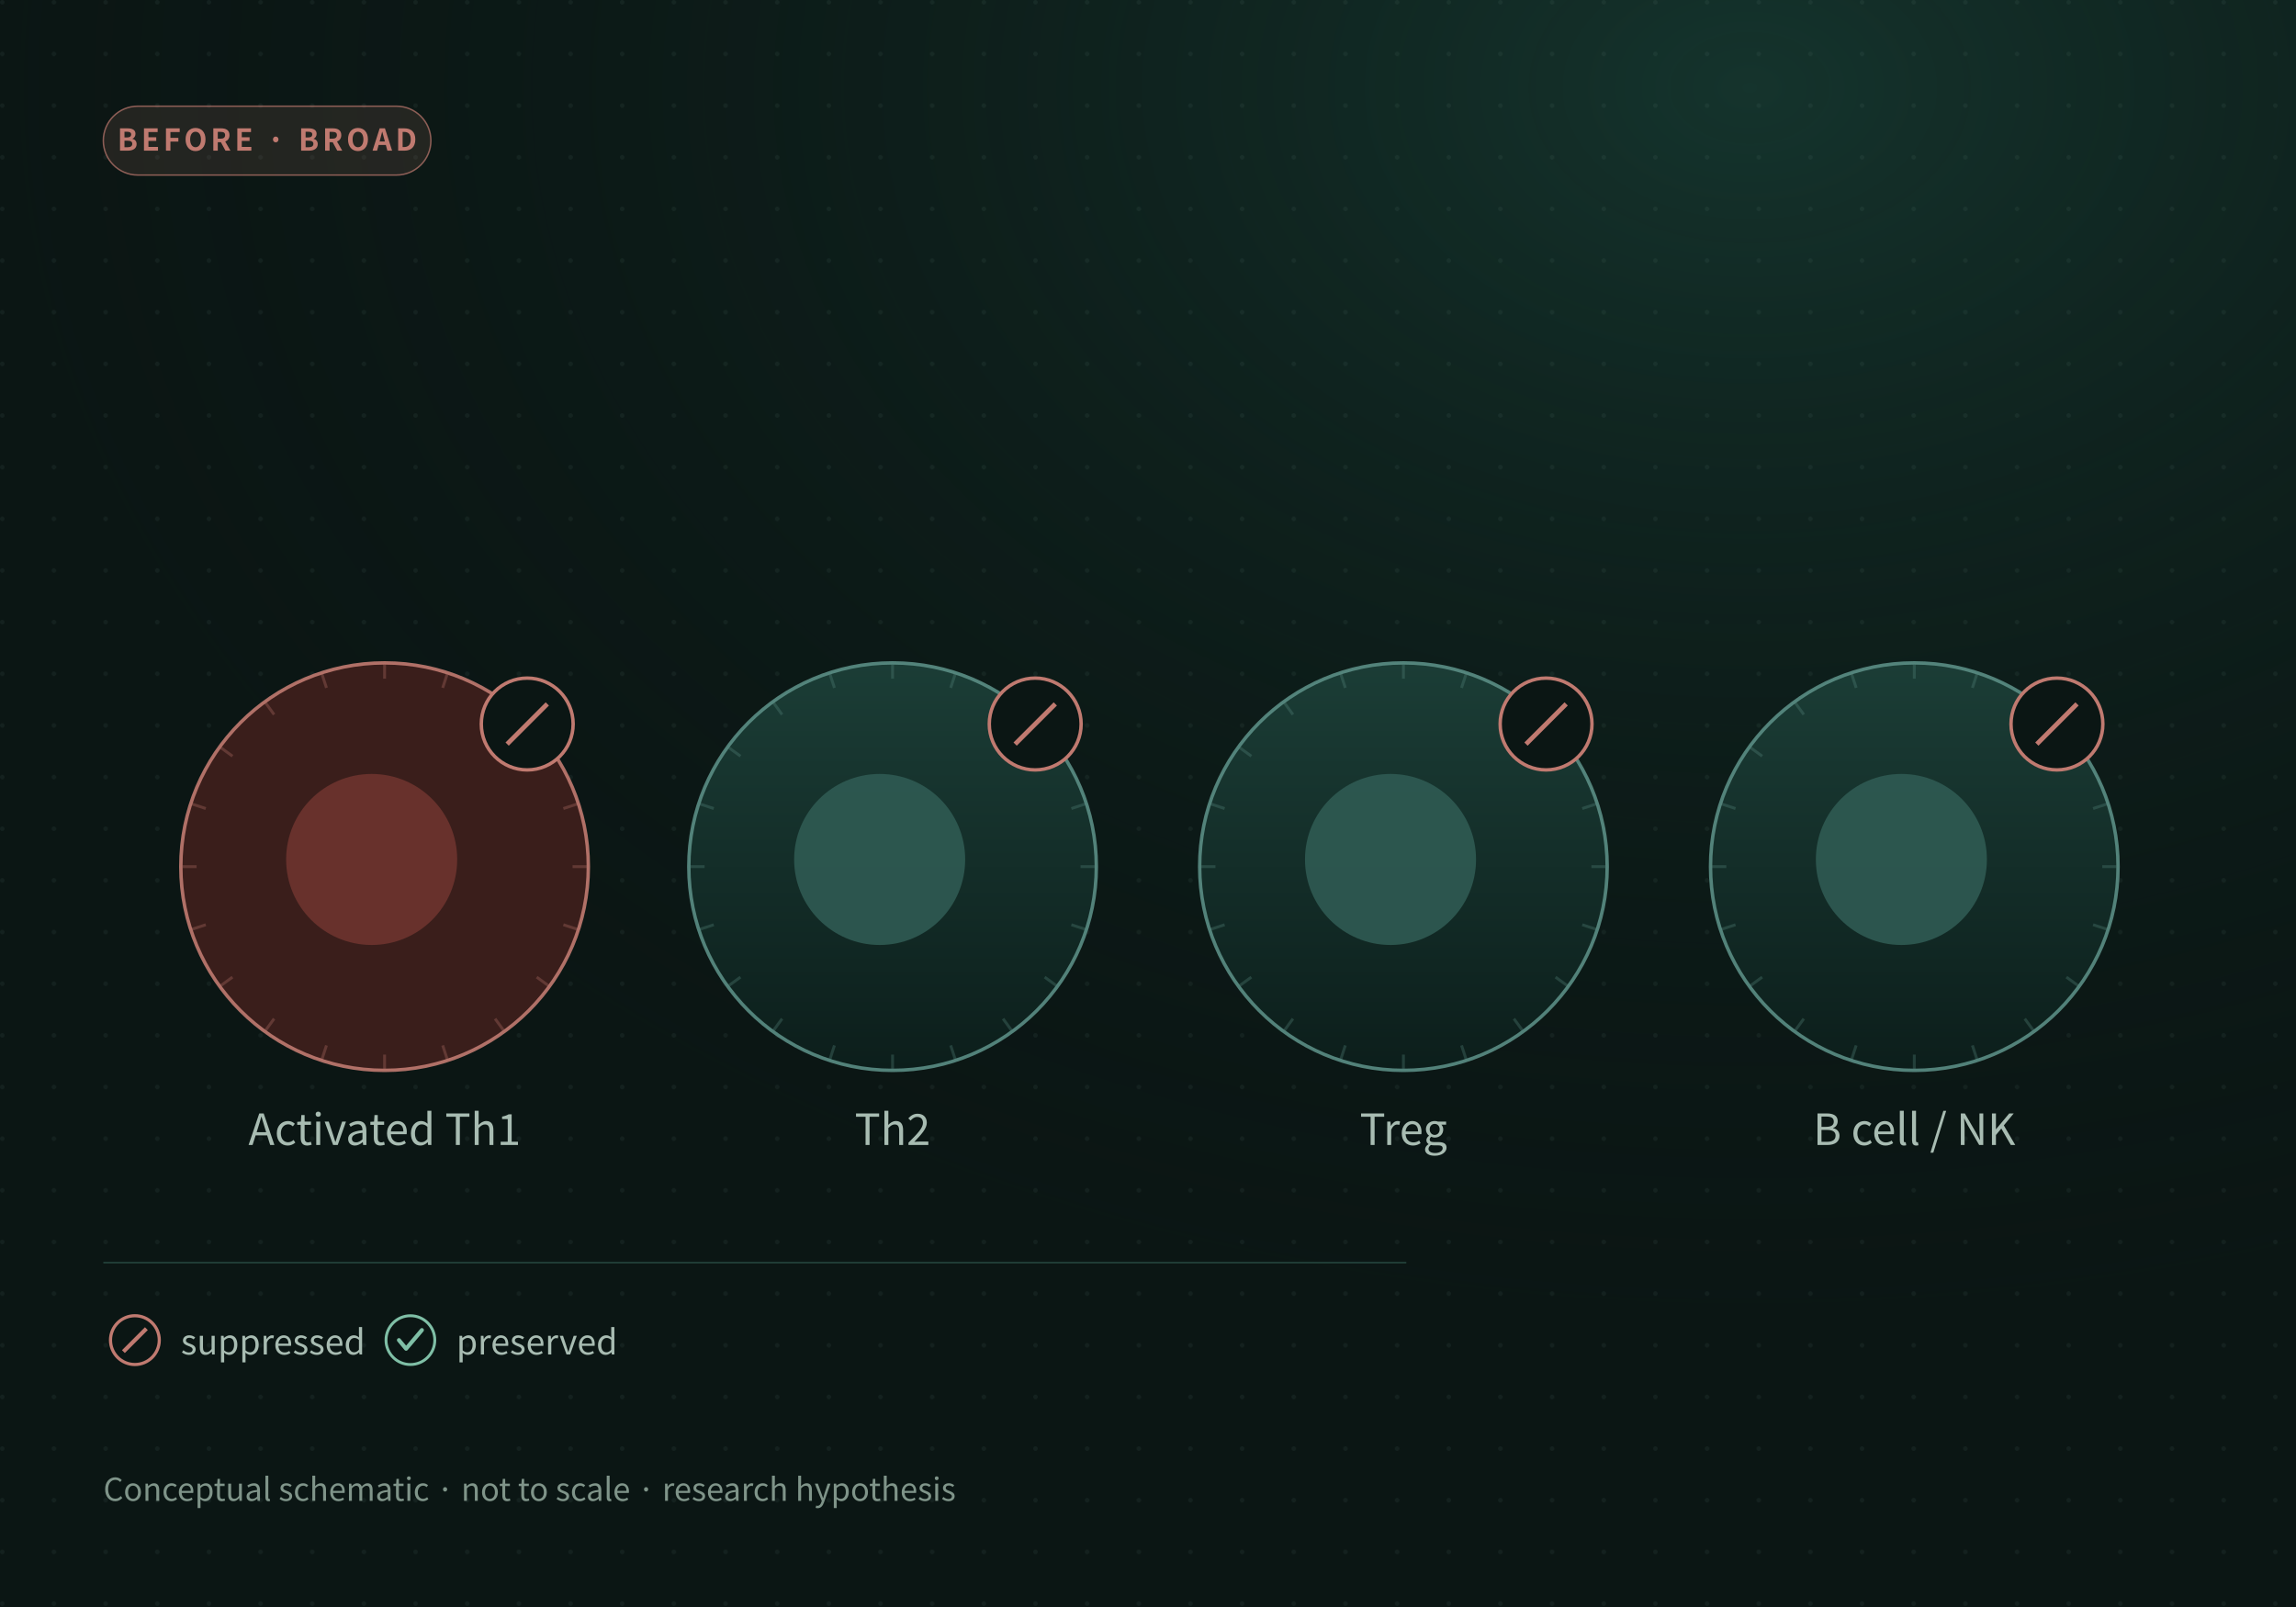
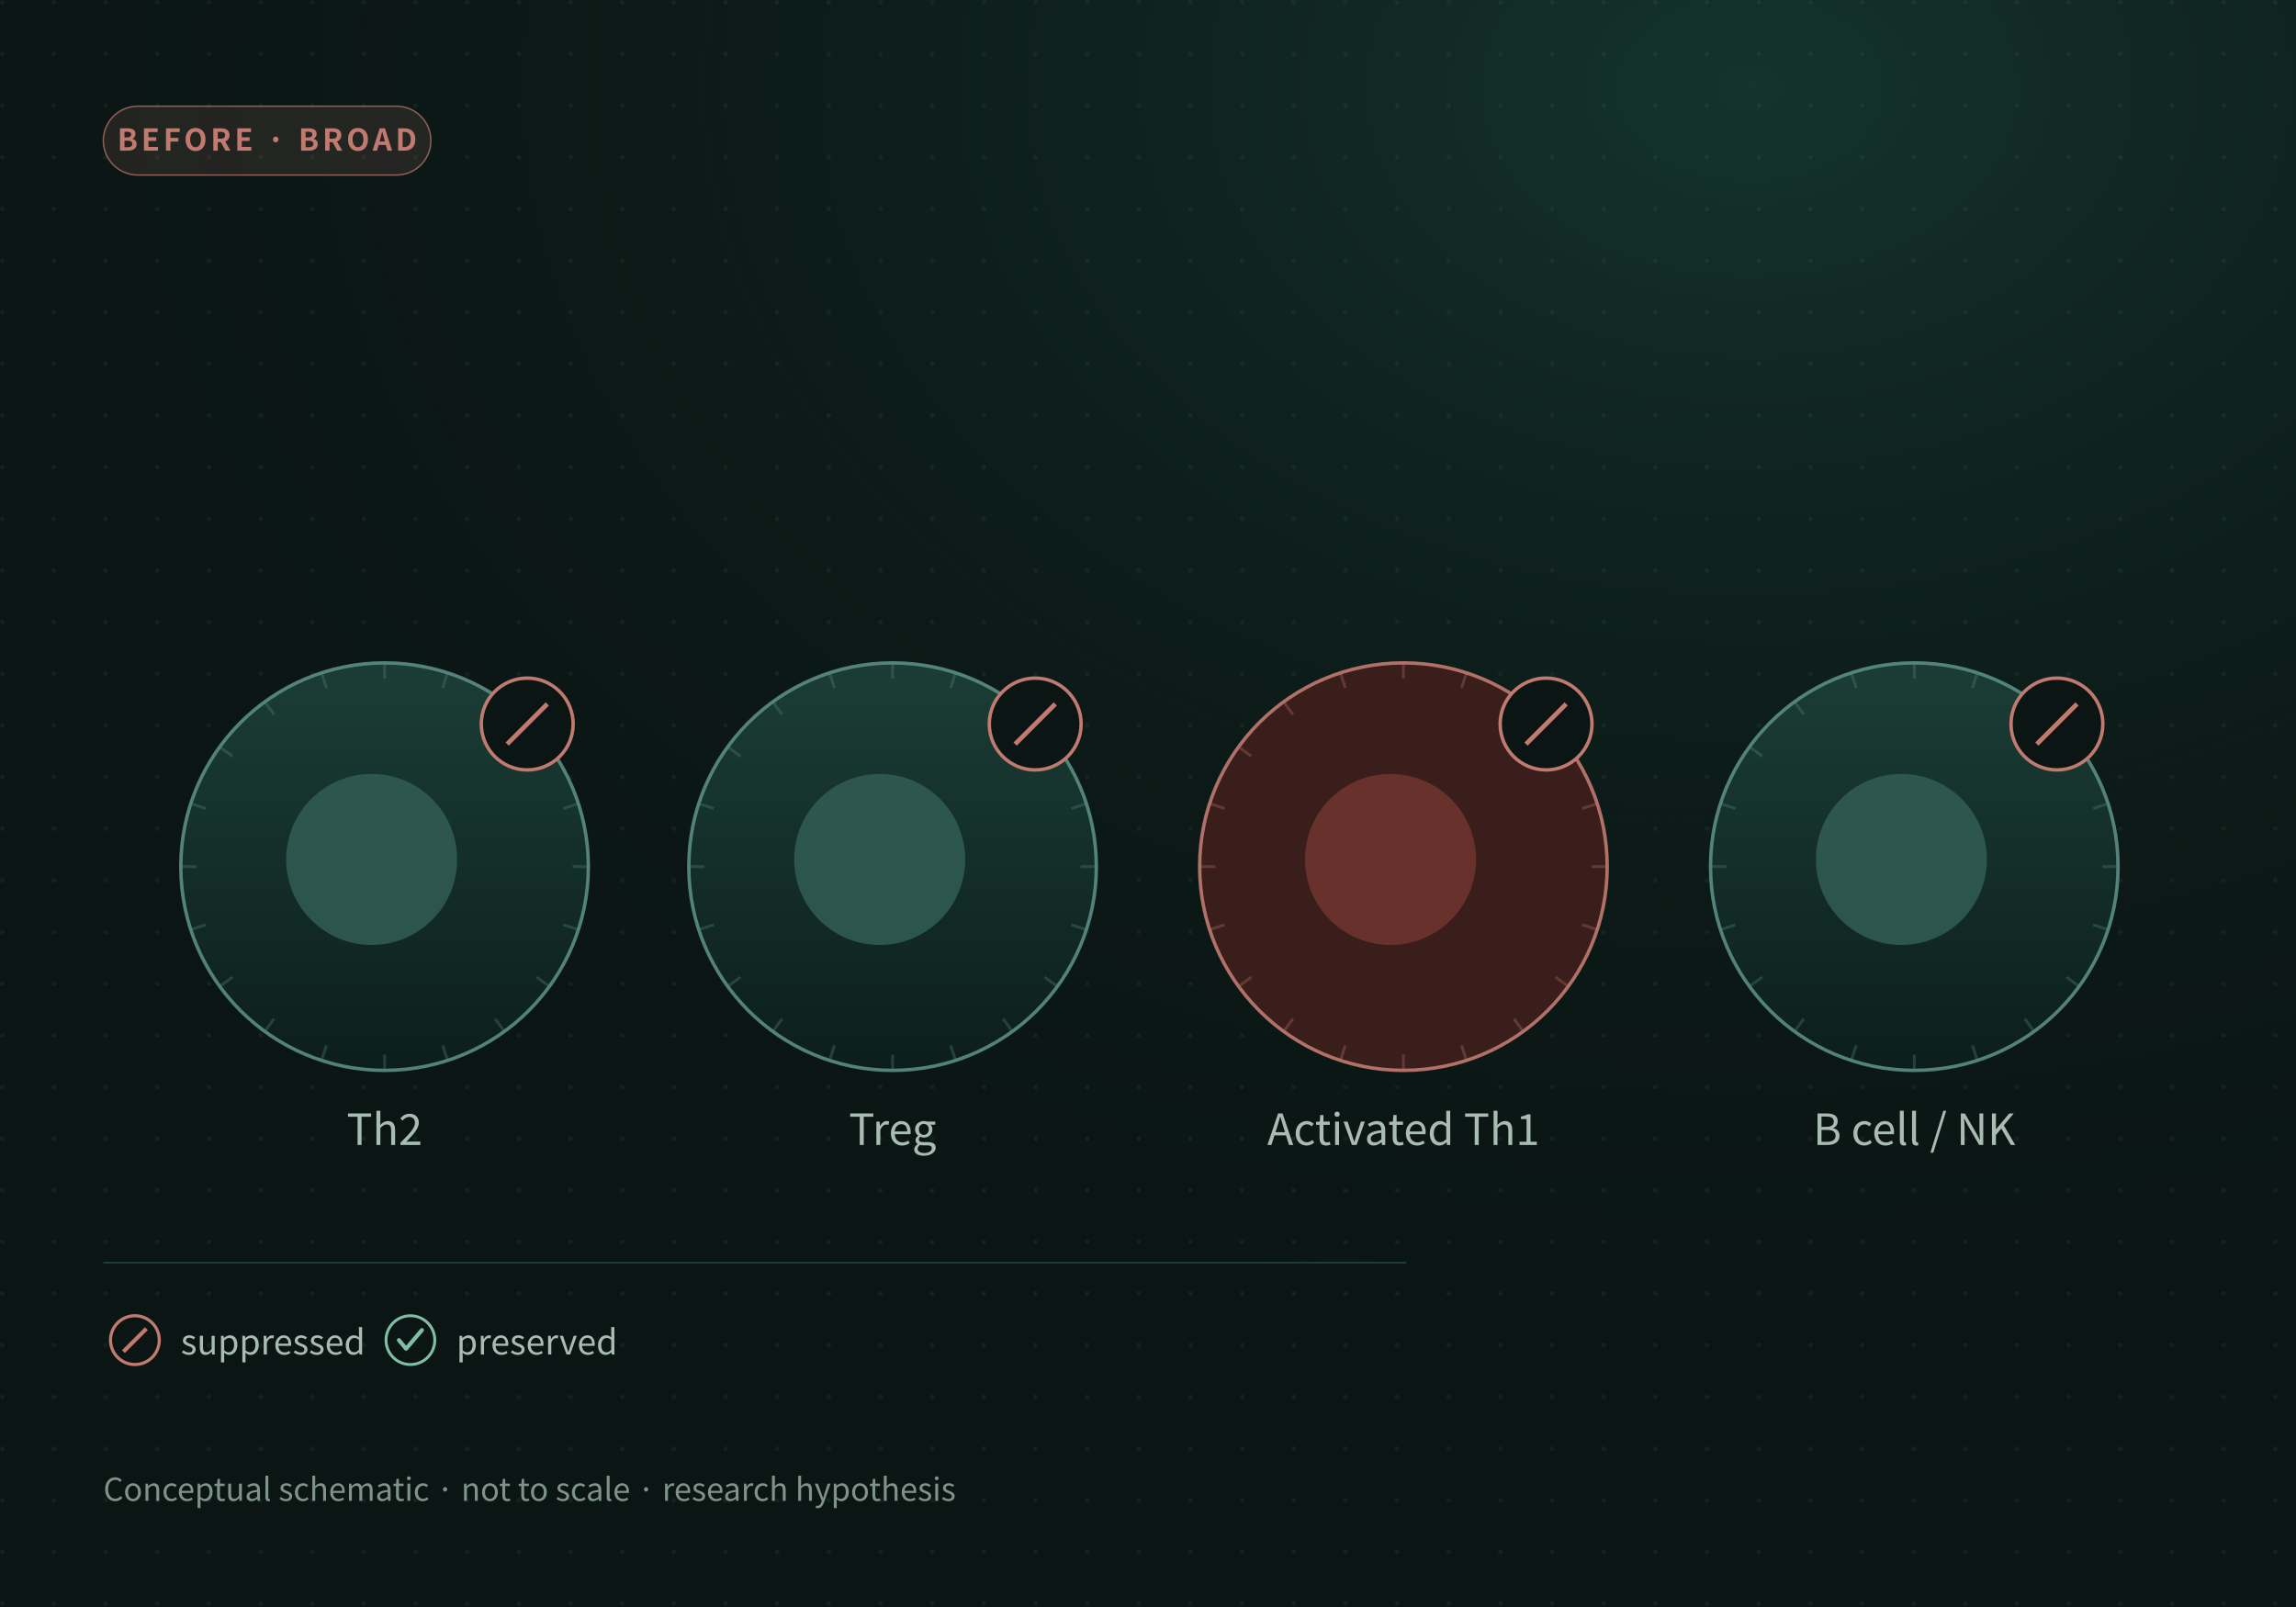
<svg xmlns="http://www.w3.org/2000/svg" width="1600" height="1120" viewBox="0 0 1600 1120">
  <defs>
    <radialGradient id="glow" cx="76%" cy="6%" r="78%">
      <stop offset="0%" stop-color="#1d4c41" stop-opacity="0.55" />
      <stop offset="55%" stop-color="#123029" stop-opacity="0.22" />
      <stop offset="100%" stop-color="#0b1614" stop-opacity="0" />
    </radialGradient>
    <pattern id="dots" width="36" height="36" patternUnits="userSpaceOnUse">
      <circle cx="1.6" cy="1.6" r="1.6" fill="#8fb4a6" fill-opacity="0.075" />
    </pattern>
    <linearGradient id="cellfill" x1="0" y1="0" x2="0" y2="1">
      <stop offset="0%" stop-color="#1b3d36" />
      <stop offset="100%" stop-color="#0c1e1b" />
    </linearGradient>
  </defs>
  <rect width="1600" height="1120" fill="#0b1614" />
  <rect width="1600" height="1120" fill="url(#glow)" />
  <rect width="1600" height="1120" fill="url(#dots)" />
  <rect x="72" y="74" width="228.28" height="48" rx="24" fill="#c07a70" fill-opacity="0.14" stroke="#c07a70" stroke-opacity="0.7" />
  <text x="186.14" y="105" fill="#c07a70" font-family="'Noto Sans CJK KR','Noto Sans KR','Helvetica Neue',Arial,sans-serif" font-size="21" font-weight="600" letter-spacing="2.4" text-anchor="middle">BEFORE · BROAD</text>
-   <circle cx="268" cy="604" r="142" fill="#3a1e1b" stroke="#c07a70" stroke-width="2.4" stroke-opacity="0.9" />
-   <line x1="399.0" y1="604.0" x2="409.0" y2="604.0" stroke="#c07a70" stroke-opacity="0.3" stroke-width="2" />
-   <line x1="392.6" y1="644.5" x2="402.1" y2="647.6" stroke="#c07a70" stroke-opacity="0.3" stroke-width="2" />
-   <line x1="374.0" y1="681.0" x2="382.1" y2="686.9" stroke="#c07a70" stroke-opacity="0.3" stroke-width="2" />
-   <line x1="345.0" y1="710.0" x2="350.9" y2="718.1" stroke="#c07a70" stroke-opacity="0.3" stroke-width="2" />
-   <line x1="308.5" y1="728.6" x2="311.6" y2="738.1" stroke="#c07a70" stroke-opacity="0.3" stroke-width="2" />
-   <line x1="268.0" y1="735.0" x2="268.0" y2="745.0" stroke="#c07a70" stroke-opacity="0.3" stroke-width="2" />
-   <line x1="227.5" y1="728.6" x2="224.4" y2="738.1" stroke="#c07a70" stroke-opacity="0.3" stroke-width="2" />
-   <line x1="191.0" y1="710.0" x2="185.1" y2="718.1" stroke="#c07a70" stroke-opacity="0.3" stroke-width="2" />
-   <line x1="162.0" y1="681.0" x2="153.9" y2="686.9" stroke="#c07a70" stroke-opacity="0.3" stroke-width="2" />
-   <line x1="143.4" y1="644.5" x2="133.9" y2="647.6" stroke="#c07a70" stroke-opacity="0.3" stroke-width="2" />
-   <line x1="137.0" y1="604.0" x2="127.0" y2="604.0" stroke="#c07a70" stroke-opacity="0.3" stroke-width="2" />
-   <line x1="143.4" y1="563.5" x2="133.9" y2="560.4" stroke="#c07a70" stroke-opacity="0.3" stroke-width="2" />
-   <line x1="162.0" y1="527.0" x2="153.9" y2="521.1" stroke="#c07a70" stroke-opacity="0.3" stroke-width="2" />
-   <line x1="191.0" y1="498.0" x2="185.1" y2="489.9" stroke="#c07a70" stroke-opacity="0.3" stroke-width="2" />
-   <line x1="227.5" y1="479.4" x2="224.4" y2="469.9" stroke="#c07a70" stroke-opacity="0.3" stroke-width="2" />
-   <line x1="268.0" y1="473.0" x2="268.0" y2="463.0" stroke="#c07a70" stroke-opacity="0.3" stroke-width="2" />
-   <line x1="308.5" y1="479.4" x2="311.6" y2="469.9" stroke="#c07a70" stroke-opacity="0.3" stroke-width="2" />
-   <line x1="345.0" y1="498.0" x2="350.9" y2="489.9" stroke="#c07a70" stroke-opacity="0.3" stroke-width="2" />
-   <line x1="374.0" y1="527.0" x2="382.1" y2="521.1" stroke="#c07a70" stroke-opacity="0.3" stroke-width="2" />
-   <line x1="392.6" y1="563.5" x2="402.1" y2="560.4" stroke="#c07a70" stroke-opacity="0.3" stroke-width="2" />
-   <circle cx="259" cy="599" r="59.6" fill="#6d332e" fill-opacity="0.9" />
-   <text x="268" y="798" fill="#a8bcb2" font-family="'Noto Sans CJK KR','Noto Sans KR','Helvetica Neue',Arial,sans-serif" font-size="30" text-anchor="middle">Activated Th1</text>
+   <circle cx="268" cy="604" r="142" fill="url(#cellfill)" stroke="#5a8d84" stroke-width="2.4" stroke-opacity="0.9" />
+   <line x1="399.0" y1="604.0" x2="409.0" y2="604.0" stroke="#5a8d84" stroke-opacity="0.3" stroke-width="2" />
+   <line x1="392.6" y1="644.5" x2="402.1" y2="647.6" stroke="#5a8d84" stroke-opacity="0.3" stroke-width="2" />
+   <line x1="374.0" y1="681.0" x2="382.1" y2="686.9" stroke="#5a8d84" stroke-opacity="0.3" stroke-width="2" />
+   <line x1="345.0" y1="710.0" x2="350.9" y2="718.1" stroke="#5a8d84" stroke-opacity="0.3" stroke-width="2" />
+   <line x1="308.5" y1="728.6" x2="311.6" y2="738.1" stroke="#5a8d84" stroke-opacity="0.3" stroke-width="2" />
+   <line x1="268.0" y1="735.0" x2="268.0" y2="745.0" stroke="#5a8d84" stroke-opacity="0.3" stroke-width="2" />
+   <line x1="227.5" y1="728.6" x2="224.4" y2="738.1" stroke="#5a8d84" stroke-opacity="0.3" stroke-width="2" />
+   <line x1="191.0" y1="710.0" x2="185.1" y2="718.1" stroke="#5a8d84" stroke-opacity="0.3" stroke-width="2" />
+   <line x1="162.0" y1="681.0" x2="153.9" y2="686.9" stroke="#5a8d84" stroke-opacity="0.3" stroke-width="2" />
+   <line x1="143.4" y1="644.5" x2="133.9" y2="647.6" stroke="#5a8d84" stroke-opacity="0.3" stroke-width="2" />
+   <line x1="137.0" y1="604.0" x2="127.0" y2="604.0" stroke="#5a8d84" stroke-opacity="0.3" stroke-width="2" />
+   <line x1="143.4" y1="563.5" x2="133.9" y2="560.4" stroke="#5a8d84" stroke-opacity="0.3" stroke-width="2" />
+   <line x1="162.0" y1="527.0" x2="153.9" y2="521.1" stroke="#5a8d84" stroke-opacity="0.3" stroke-width="2" />
+   <line x1="191.0" y1="498.0" x2="185.1" y2="489.9" stroke="#5a8d84" stroke-opacity="0.3" stroke-width="2" />
+   <line x1="227.5" y1="479.4" x2="224.4" y2="469.9" stroke="#5a8d84" stroke-opacity="0.3" stroke-width="2" />
+   <line x1="268.0" y1="473.0" x2="268.0" y2="463.0" stroke="#5a8d84" stroke-opacity="0.3" stroke-width="2" />
+   <line x1="308.5" y1="479.4" x2="311.6" y2="469.9" stroke="#5a8d84" stroke-opacity="0.3" stroke-width="2" />
+   <line x1="345.0" y1="498.0" x2="350.9" y2="489.9" stroke="#5a8d84" stroke-opacity="0.3" stroke-width="2" />
+   <line x1="374.0" y1="527.0" x2="382.1" y2="521.1" stroke="#5a8d84" stroke-opacity="0.3" stroke-width="2" />
+   <line x1="392.6" y1="563.5" x2="402.1" y2="560.4" stroke="#5a8d84" stroke-opacity="0.3" stroke-width="2" />
+   <circle cx="259" cy="599" r="59.6" fill="#2f5a52" fill-opacity="0.9" />
+   <text x="268" y="798" fill="#a8bcb2" font-family="'Noto Sans CJK KR','Noto Sans KR','Helvetica Neue',Arial,sans-serif" font-size="30" text-anchor="middle">Th2</text>
  <circle cx="367.4" cy="504.6" r="32" fill="#0b1614" stroke="#c07a70" stroke-width="2.4" />
  <line x1="353.4" y1="518.6" x2="381.4" y2="490.6" stroke="#c07a70" stroke-width="3.2" />
  <circle cx="622" cy="604" r="142" fill="url(#cellfill)" stroke="#5a8d84" stroke-width="2.4" stroke-opacity="0.9" />
  <line x1="753.0" y1="604.0" x2="763.0" y2="604.0" stroke="#5a8d84" stroke-opacity="0.3" stroke-width="2" />
  <line x1="746.6" y1="644.5" x2="756.1" y2="647.6" stroke="#5a8d84" stroke-opacity="0.3" stroke-width="2" />
  <line x1="728.0" y1="681.0" x2="736.1" y2="686.9" stroke="#5a8d84" stroke-opacity="0.3" stroke-width="2" />
  <line x1="699.0" y1="710.0" x2="704.9" y2="718.1" stroke="#5a8d84" stroke-opacity="0.3" stroke-width="2" />
  <line x1="662.5" y1="728.6" x2="665.6" y2="738.1" stroke="#5a8d84" stroke-opacity="0.3" stroke-width="2" />
  <line x1="622.0" y1="735.0" x2="622.0" y2="745.0" stroke="#5a8d84" stroke-opacity="0.3" stroke-width="2" />
  <line x1="581.5" y1="728.6" x2="578.4" y2="738.1" stroke="#5a8d84" stroke-opacity="0.3" stroke-width="2" />
  <line x1="545.0" y1="710.0" x2="539.1" y2="718.1" stroke="#5a8d84" stroke-opacity="0.3" stroke-width="2" />
  <line x1="516.0" y1="681.0" x2="507.9" y2="686.9" stroke="#5a8d84" stroke-opacity="0.3" stroke-width="2" />
  <line x1="497.4" y1="644.5" x2="487.9" y2="647.6" stroke="#5a8d84" stroke-opacity="0.3" stroke-width="2" />
  <line x1="491.0" y1="604.0" x2="481.0" y2="604.0" stroke="#5a8d84" stroke-opacity="0.3" stroke-width="2" />
  <line x1="497.4" y1="563.5" x2="487.9" y2="560.4" stroke="#5a8d84" stroke-opacity="0.3" stroke-width="2" />
  <line x1="516.0" y1="527.0" x2="507.9" y2="521.1" stroke="#5a8d84" stroke-opacity="0.3" stroke-width="2" />
  <line x1="545.0" y1="498.0" x2="539.1" y2="489.9" stroke="#5a8d84" stroke-opacity="0.3" stroke-width="2" />
  <line x1="581.5" y1="479.4" x2="578.4" y2="469.9" stroke="#5a8d84" stroke-opacity="0.3" stroke-width="2" />
  <line x1="622.0" y1="473.0" x2="622.0" y2="463.0" stroke="#5a8d84" stroke-opacity="0.3" stroke-width="2" />
  <line x1="662.5" y1="479.4" x2="665.6" y2="469.9" stroke="#5a8d84" stroke-opacity="0.3" stroke-width="2" />
  <line x1="699.0" y1="498.0" x2="704.9" y2="489.9" stroke="#5a8d84" stroke-opacity="0.3" stroke-width="2" />
  <line x1="728.0" y1="527.0" x2="736.1" y2="521.1" stroke="#5a8d84" stroke-opacity="0.3" stroke-width="2" />
  <line x1="746.6" y1="563.5" x2="756.1" y2="560.4" stroke="#5a8d84" stroke-opacity="0.3" stroke-width="2" />
  <circle cx="613" cy="599" r="59.6" fill="#2f5a52" fill-opacity="0.9" />
-   <text x="622" y="798" fill="#a8bcb2" font-family="'Noto Sans CJK KR','Noto Sans KR','Helvetica Neue',Arial,sans-serif" font-size="30" text-anchor="middle">Th2</text>
+   <text x="622" y="798" fill="#a8bcb2" font-family="'Noto Sans CJK KR','Noto Sans KR','Helvetica Neue',Arial,sans-serif" font-size="30" text-anchor="middle">Treg</text>
  <circle cx="721.4" cy="504.6" r="32" fill="#0b1614" stroke="#c07a70" stroke-width="2.4" />
  <line x1="707.4" y1="518.6" x2="735.4" y2="490.6" stroke="#c07a70" stroke-width="3.2" />
-   <circle cx="978" cy="604" r="142" fill="url(#cellfill)" stroke="#5a8d84" stroke-width="2.4" stroke-opacity="0.9" />
-   <line x1="1109.0" y1="604.0" x2="1119.0" y2="604.0" stroke="#5a8d84" stroke-opacity="0.3" stroke-width="2" />
-   <line x1="1102.6" y1="644.5" x2="1112.1" y2="647.6" stroke="#5a8d84" stroke-opacity="0.3" stroke-width="2" />
-   <line x1="1084.0" y1="681.0" x2="1092.1" y2="686.9" stroke="#5a8d84" stroke-opacity="0.3" stroke-width="2" />
-   <line x1="1055.0" y1="710.0" x2="1060.9" y2="718.1" stroke="#5a8d84" stroke-opacity="0.3" stroke-width="2" />
-   <line x1="1018.5" y1="728.6" x2="1021.6" y2="738.1" stroke="#5a8d84" stroke-opacity="0.3" stroke-width="2" />
-   <line x1="978.0" y1="735.0" x2="978.0" y2="745.0" stroke="#5a8d84" stroke-opacity="0.3" stroke-width="2" />
-   <line x1="937.5" y1="728.6" x2="934.4" y2="738.1" stroke="#5a8d84" stroke-opacity="0.3" stroke-width="2" />
-   <line x1="901.0" y1="710.0" x2="895.1" y2="718.1" stroke="#5a8d84" stroke-opacity="0.3" stroke-width="2" />
-   <line x1="872.0" y1="681.0" x2="863.9" y2="686.9" stroke="#5a8d84" stroke-opacity="0.3" stroke-width="2" />
-   <line x1="853.4" y1="644.5" x2="843.9" y2="647.6" stroke="#5a8d84" stroke-opacity="0.3" stroke-width="2" />
-   <line x1="847.0" y1="604.0" x2="837.0" y2="604.0" stroke="#5a8d84" stroke-opacity="0.3" stroke-width="2" />
-   <line x1="853.4" y1="563.5" x2="843.9" y2="560.4" stroke="#5a8d84" stroke-opacity="0.3" stroke-width="2" />
-   <line x1="872.0" y1="527.0" x2="863.9" y2="521.1" stroke="#5a8d84" stroke-opacity="0.3" stroke-width="2" />
-   <line x1="901.0" y1="498.0" x2="895.1" y2="489.9" stroke="#5a8d84" stroke-opacity="0.3" stroke-width="2" />
-   <line x1="937.5" y1="479.4" x2="934.4" y2="469.9" stroke="#5a8d84" stroke-opacity="0.3" stroke-width="2" />
-   <line x1="978.0" y1="473.0" x2="978.0" y2="463.0" stroke="#5a8d84" stroke-opacity="0.3" stroke-width="2" />
-   <line x1="1018.5" y1="479.4" x2="1021.6" y2="469.9" stroke="#5a8d84" stroke-opacity="0.3" stroke-width="2" />
-   <line x1="1055.0" y1="498.0" x2="1060.9" y2="489.9" stroke="#5a8d84" stroke-opacity="0.3" stroke-width="2" />
-   <line x1="1084.0" y1="527.0" x2="1092.1" y2="521.1" stroke="#5a8d84" stroke-opacity="0.3" stroke-width="2" />
-   <line x1="1102.6" y1="563.5" x2="1112.1" y2="560.4" stroke="#5a8d84" stroke-opacity="0.3" stroke-width="2" />
-   <circle cx="969" cy="599" r="59.6" fill="#2f5a52" fill-opacity="0.9" />
-   <text x="978" y="798" fill="#a8bcb2" font-family="'Noto Sans CJK KR','Noto Sans KR','Helvetica Neue',Arial,sans-serif" font-size="30" text-anchor="middle">Treg</text>
+   <circle cx="978" cy="604" r="142" fill="#3a1e1b" stroke="#c07a70" stroke-width="2.4" stroke-opacity="0.9" />
+   <line x1="1109.0" y1="604.0" x2="1119.0" y2="604.0" stroke="#c07a70" stroke-opacity="0.3" stroke-width="2" />
+   <line x1="1102.6" y1="644.5" x2="1112.1" y2="647.6" stroke="#c07a70" stroke-opacity="0.3" stroke-width="2" />
+   <line x1="1084.0" y1="681.0" x2="1092.1" y2="686.9" stroke="#c07a70" stroke-opacity="0.3" stroke-width="2" />
+   <line x1="1055.0" y1="710.0" x2="1060.9" y2="718.1" stroke="#c07a70" stroke-opacity="0.3" stroke-width="2" />
+   <line x1="1018.5" y1="728.6" x2="1021.6" y2="738.1" stroke="#c07a70" stroke-opacity="0.3" stroke-width="2" />
+   <line x1="978.0" y1="735.0" x2="978.0" y2="745.0" stroke="#c07a70" stroke-opacity="0.3" stroke-width="2" />
+   <line x1="937.5" y1="728.6" x2="934.4" y2="738.1" stroke="#c07a70" stroke-opacity="0.3" stroke-width="2" />
+   <line x1="901.0" y1="710.0" x2="895.1" y2="718.1" stroke="#c07a70" stroke-opacity="0.3" stroke-width="2" />
+   <line x1="872.0" y1="681.0" x2="863.9" y2="686.9" stroke="#c07a70" stroke-opacity="0.3" stroke-width="2" />
+   <line x1="853.4" y1="644.5" x2="843.9" y2="647.6" stroke="#c07a70" stroke-opacity="0.3" stroke-width="2" />
+   <line x1="847.0" y1="604.0" x2="837.0" y2="604.0" stroke="#c07a70" stroke-opacity="0.3" stroke-width="2" />
+   <line x1="853.4" y1="563.5" x2="843.9" y2="560.4" stroke="#c07a70" stroke-opacity="0.3" stroke-width="2" />
+   <line x1="872.0" y1="527.0" x2="863.9" y2="521.1" stroke="#c07a70" stroke-opacity="0.3" stroke-width="2" />
+   <line x1="901.0" y1="498.0" x2="895.1" y2="489.9" stroke="#c07a70" stroke-opacity="0.3" stroke-width="2" />
+   <line x1="937.5" y1="479.4" x2="934.4" y2="469.9" stroke="#c07a70" stroke-opacity="0.3" stroke-width="2" />
+   <line x1="978.0" y1="473.0" x2="978.0" y2="463.0" stroke="#c07a70" stroke-opacity="0.3" stroke-width="2" />
+   <line x1="1018.5" y1="479.4" x2="1021.6" y2="469.9" stroke="#c07a70" stroke-opacity="0.3" stroke-width="2" />
+   <line x1="1055.0" y1="498.0" x2="1060.9" y2="489.9" stroke="#c07a70" stroke-opacity="0.3" stroke-width="2" />
+   <line x1="1084.0" y1="527.0" x2="1092.1" y2="521.1" stroke="#c07a70" stroke-opacity="0.3" stroke-width="2" />
+   <line x1="1102.6" y1="563.5" x2="1112.1" y2="560.4" stroke="#c07a70" stroke-opacity="0.3" stroke-width="2" />
+   <circle cx="969" cy="599" r="59.6" fill="#6d332e" fill-opacity="0.9" />
+   <text x="978" y="798" fill="#a8bcb2" font-family="'Noto Sans CJK KR','Noto Sans KR','Helvetica Neue',Arial,sans-serif" font-size="30" text-anchor="middle">Activated Th1</text>
  <circle cx="1077.4" cy="504.6" r="32" fill="#0b1614" stroke="#c07a70" stroke-width="2.4" />
  <line x1="1063.4" y1="518.6" x2="1091.4" y2="490.6" stroke="#c07a70" stroke-width="3.2" />
  <circle cx="1334" cy="604" r="142" fill="url(#cellfill)" stroke="#5a8d84" stroke-width="2.4" stroke-opacity="0.9" />
  <line x1="1465.0" y1="604.0" x2="1475.0" y2="604.0" stroke="#5a8d84" stroke-opacity="0.3" stroke-width="2" />
  <line x1="1458.6" y1="644.5" x2="1468.1" y2="647.6" stroke="#5a8d84" stroke-opacity="0.3" stroke-width="2" />
  <line x1="1440.0" y1="681.0" x2="1448.1" y2="686.9" stroke="#5a8d84" stroke-opacity="0.3" stroke-width="2" />
  <line x1="1411.0" y1="710.0" x2="1416.9" y2="718.1" stroke="#5a8d84" stroke-opacity="0.3" stroke-width="2" />
  <line x1="1374.5" y1="728.6" x2="1377.6" y2="738.1" stroke="#5a8d84" stroke-opacity="0.3" stroke-width="2" />
  <line x1="1334.0" y1="735.0" x2="1334.0" y2="745.0" stroke="#5a8d84" stroke-opacity="0.3" stroke-width="2" />
  <line x1="1293.5" y1="728.6" x2="1290.4" y2="738.1" stroke="#5a8d84" stroke-opacity="0.3" stroke-width="2" />
  <line x1="1257.0" y1="710.0" x2="1251.1" y2="718.1" stroke="#5a8d84" stroke-opacity="0.3" stroke-width="2" />
  <line x1="1228.0" y1="681.0" x2="1219.9" y2="686.9" stroke="#5a8d84" stroke-opacity="0.3" stroke-width="2" />
  <line x1="1209.4" y1="644.5" x2="1199.9" y2="647.6" stroke="#5a8d84" stroke-opacity="0.3" stroke-width="2" />
  <line x1="1203.0" y1="604.0" x2="1193.0" y2="604.0" stroke="#5a8d84" stroke-opacity="0.3" stroke-width="2" />
  <line x1="1209.4" y1="563.5" x2="1199.9" y2="560.4" stroke="#5a8d84" stroke-opacity="0.3" stroke-width="2" />
  <line x1="1228.0" y1="527.0" x2="1219.9" y2="521.1" stroke="#5a8d84" stroke-opacity="0.3" stroke-width="2" />
  <line x1="1257.0" y1="498.0" x2="1251.1" y2="489.9" stroke="#5a8d84" stroke-opacity="0.3" stroke-width="2" />
  <line x1="1293.5" y1="479.4" x2="1290.4" y2="469.9" stroke="#5a8d84" stroke-opacity="0.3" stroke-width="2" />
  <line x1="1334.0" y1="473.0" x2="1334.0" y2="463.0" stroke="#5a8d84" stroke-opacity="0.3" stroke-width="2" />
  <line x1="1374.5" y1="479.4" x2="1377.6" y2="469.9" stroke="#5a8d84" stroke-opacity="0.3" stroke-width="2" />
  <line x1="1411.0" y1="498.0" x2="1416.9" y2="489.9" stroke="#5a8d84" stroke-opacity="0.3" stroke-width="2" />
  <line x1="1440.0" y1="527.0" x2="1448.1" y2="521.1" stroke="#5a8d84" stroke-opacity="0.3" stroke-width="2" />
  <line x1="1458.6" y1="563.5" x2="1468.1" y2="560.4" stroke="#5a8d84" stroke-opacity="0.3" stroke-width="2" />
  <circle cx="1325" cy="599" r="59.6" fill="#2f5a52" fill-opacity="0.9" />
  <text x="1334" y="798" fill="#a8bcb2" font-family="'Noto Sans CJK KR','Noto Sans KR','Helvetica Neue',Arial,sans-serif" font-size="30" text-anchor="middle">B cell / NK</text>
  <circle cx="1433.4" cy="504.6" r="32" fill="#0b1614" stroke="#c07a70" stroke-width="2.4" />
  <line x1="1419.4" y1="518.6" x2="1447.4" y2="490.6" stroke="#c07a70" stroke-width="3.2" />
  <line x1="72" y1="880" x2="980" y2="880" stroke="#26463e" stroke-width="1" />
  <circle cx="94" cy="934" r="17" fill="#0b1614" stroke="#c07a70" stroke-width="2.2" />
  <line x1="86" y1="942" x2="102" y2="926" stroke="#c07a70" stroke-width="2.8" />
  <text x="126" y="944" fill="#a8bcb2" font-family="'Noto Sans CJK KR','Noto Sans KR','Helvetica Neue',Arial,sans-serif" font-size="24">suppressed</text>
  <circle cx="286" cy="934" r="17" fill="#0b1614" stroke="#7fbfa6" stroke-width="2" />
  <path d="M278 934 l5 6 l11 -13" fill="none" stroke="#7fbfa6" stroke-width="2.8" stroke-linecap="round" stroke-linejoin="round" />
  <text x="318" y="944" fill="#a8bcb2" font-family="'Noto Sans CJK KR','Noto Sans KR','Helvetica Neue',Arial,sans-serif" font-size="24">preserved</text>
  <text x="72" y="1046" fill="#7f9489" font-family="'Noto Sans CJK KR','Noto Sans KR','Helvetica Neue',Arial,sans-serif" font-size="22">Conceptual schematic · not to scale · research hypothesis</text>
</svg>
